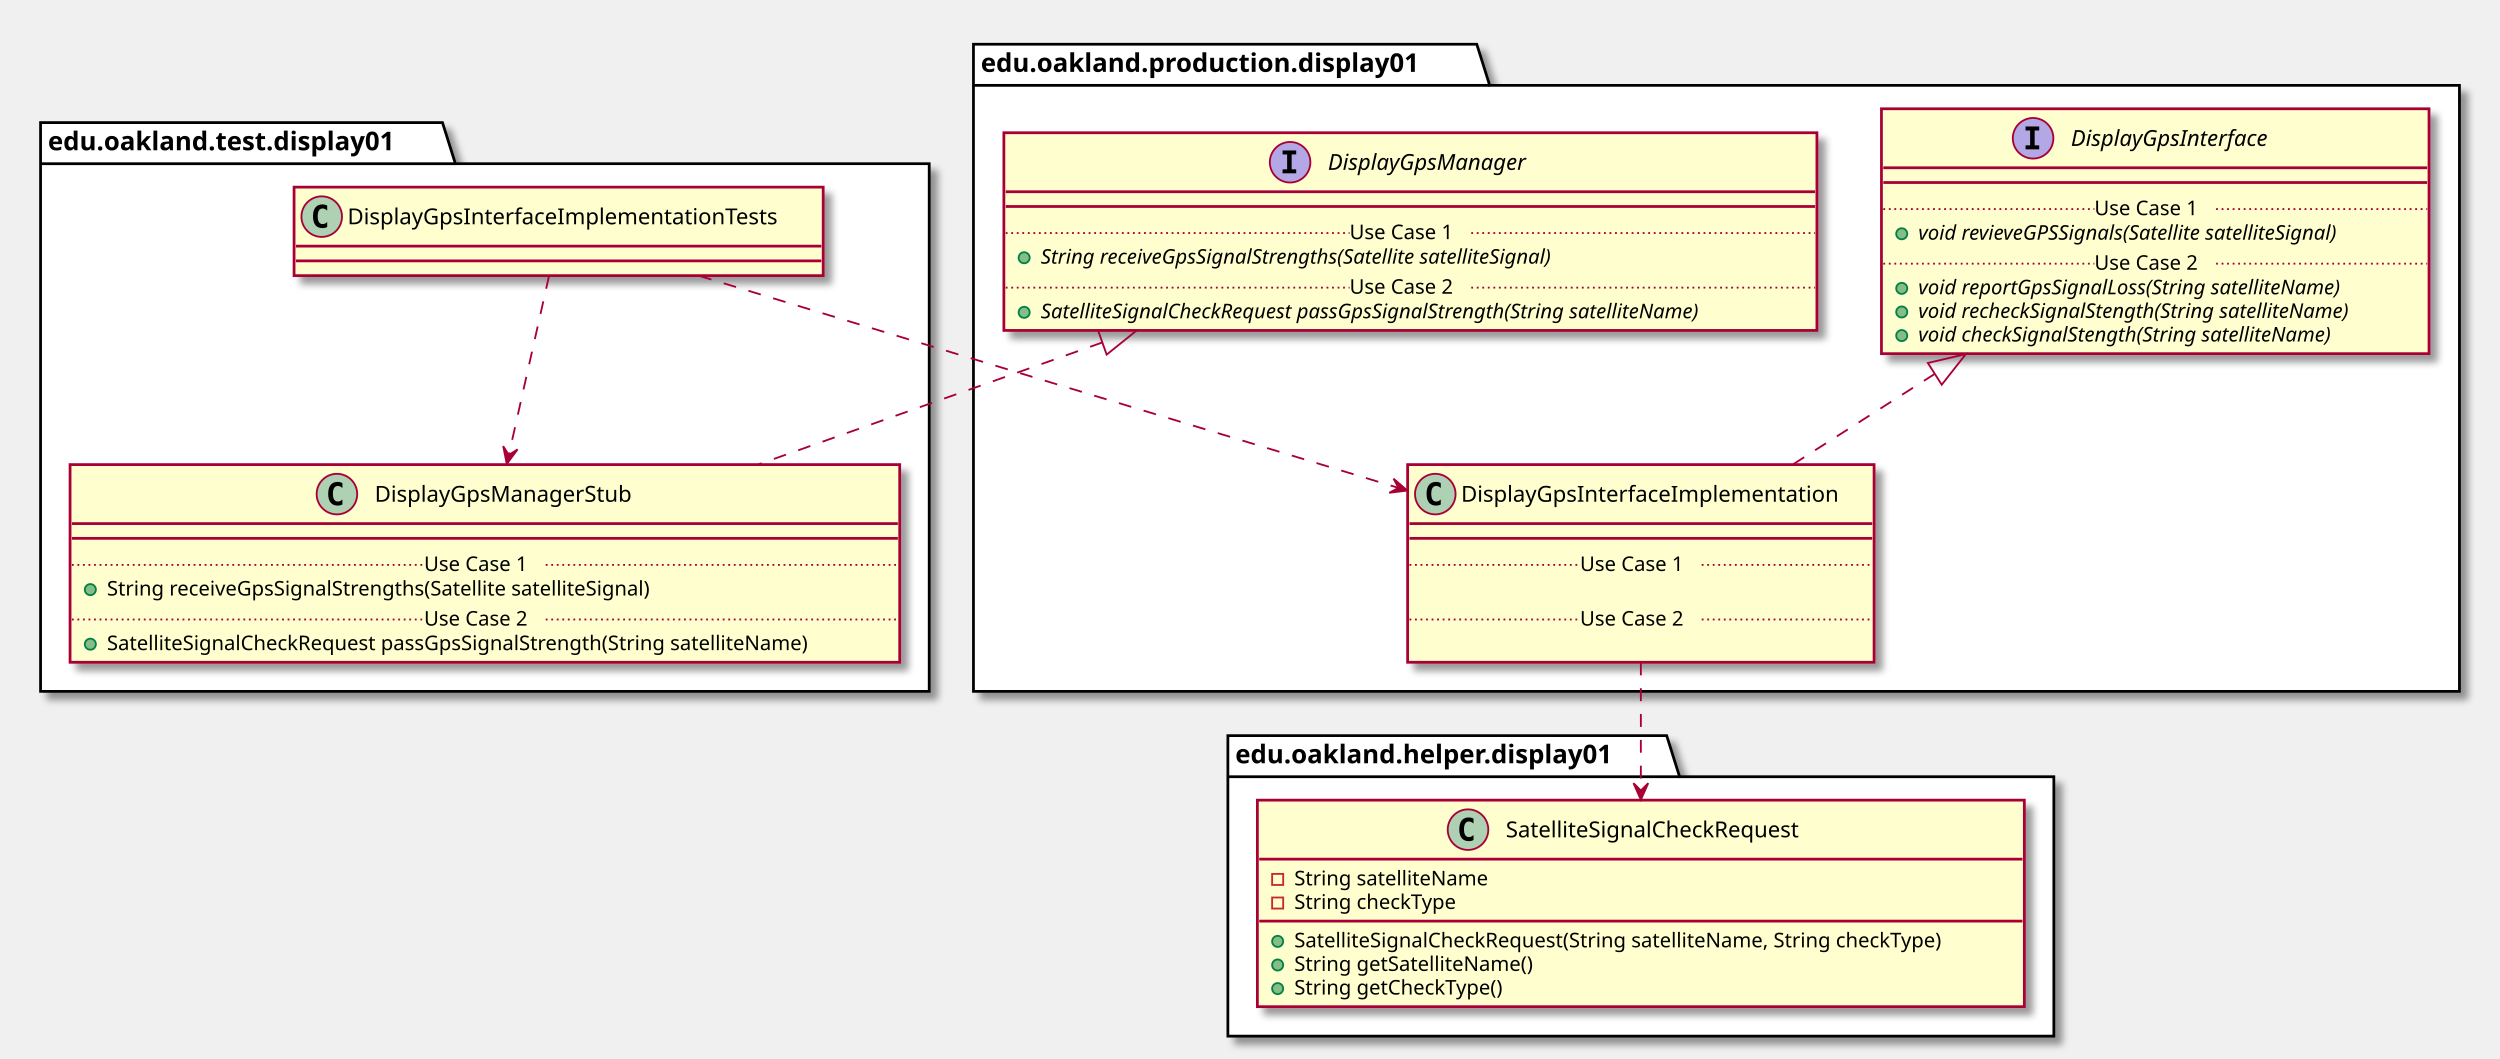
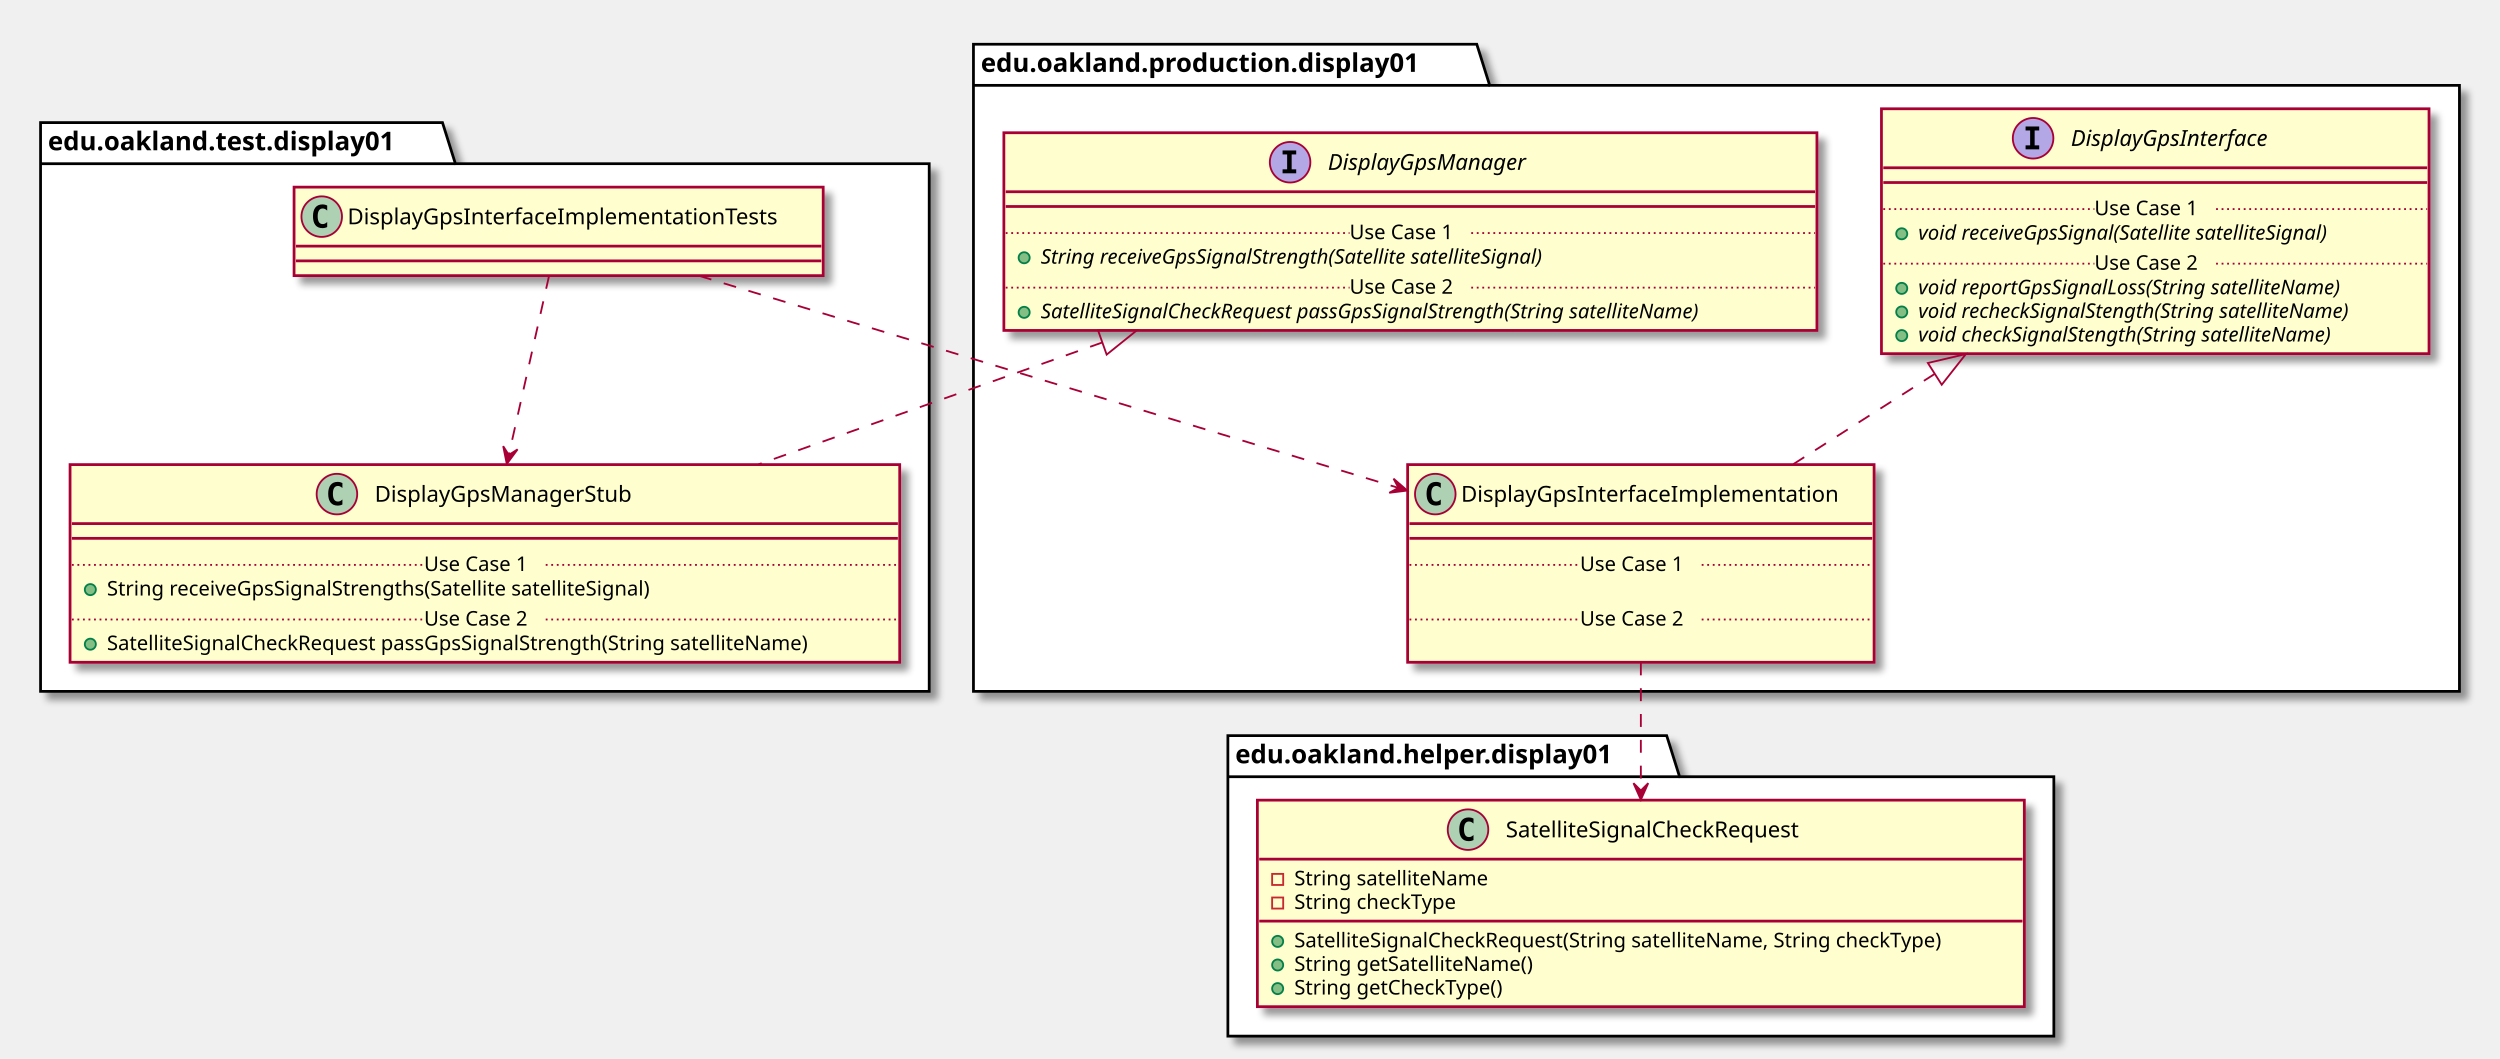
<svg xmlns="http://www.w3.org/2000/svg" contentScriptType="application/ecmascript" contentStyleType="text/css" height="574px" preserveAspectRatio="none" style="width:1356px;height:574px;" version="1.1" viewBox="0 0 1356 574" width="1356px" zoomAndPan="magnify">
  <defs>
-     <filter height="300%" id="f5dt4r0shzog0" width="300%" x="-1" y="-1">
+     <filter height="300%" id="f11pjh0xdqymp7" width="300%" x="-1" y="-1">
      <feGaussianBlur result="blurOut" stdDeviation="2.0" />
      <feColorMatrix in="blurOut" result="blurOut2" type="matrix" values="0 0 0 0 0 0 0 0 0 0 0 0 0 0 0 0 0 0 .4 0" />
      <feOffset dx="4.0" dy="4.0" in="blurOut2" result="blurOut3" />
      <feBlend in="SourceGraphic" in2="blurOut3" mode="normal" />
    </filter>
  </defs>
  <g>
-     <polygon fill="#FFFFFF" filter="url(#f5dt4r0shzog0)" points="22,66.5,240,66.5,247,88.797,504,88.797,504,375,22,375,22,66.5" style="stroke: #000000; stroke-width: 1.5;" />
+     <polygon fill="#FFFFFF" filter="url(#f11pjh0xdqymp7)" points="22,66.5,240,66.5,247,88.797,504,88.797,504,375,22,375,22,66.5" style="stroke: #000000; stroke-width: 1.5;" />
    <line style="stroke: #000000; stroke-width: 1.5;" x1="22" x2="247" y1="88.797" y2="88.797" />
    <text fill="#000000" font-family="sans-serif" font-size="14" font-weight="bold" lengthAdjust="spacingAndGlyphs" textLength="212" x="26" y="81.495">edu.oakland.test.display01</text>
-     <polygon fill="#FFFFFF" filter="url(#f5dt4r0shzog0)" points="528,24,801,24,808,46.297,1334,46.297,1334,375,528,375,528,24" style="stroke: #000000; stroke-width: 1.5;" />
+     <polygon fill="#FFFFFF" filter="url(#f11pjh0xdqymp7)" points="528,24,801,24,808,46.297,1334,46.297,1334,375,528,375,528,24" style="stroke: #000000; stroke-width: 1.5;" />
    <line style="stroke: #000000; stroke-width: 1.5;" x1="528" x2="808" y1="46.297" y2="46.297" />
    <text fill="#000000" font-family="sans-serif" font-size="14" font-weight="bold" lengthAdjust="spacingAndGlyphs" textLength="267" x="532" y="38.995">edu.oakland.production.display01</text>
-     <polygon fill="#FFFFFF" filter="url(#f5dt4r0shzog0)" points="666,399,904,399,911,421.297,1114,421.297,1114,562,666,562,666,399" style="stroke: #000000; stroke-width: 1.5;" />
+     <polygon fill="#FFFFFF" filter="url(#f11pjh0xdqymp7)" points="666,399,904,399,911,421.297,1114,421.297,1114,562,666,562,666,399" style="stroke: #000000; stroke-width: 1.5;" />
    <line style="stroke: #000000; stroke-width: 1.5;" x1="666" x2="911" y1="421.297" y2="421.297" />
    <text fill="#000000" font-family="sans-serif" font-size="14" font-weight="bold" lengthAdjust="spacingAndGlyphs" textLength="232" x="670" y="413.995">edu.oakland.helper.display01</text>
-     <rect fill="#FEFECE" filter="url(#f5dt4r0shzog0)" height="48" id="DisplayGpsInterfaceImplementationTests" style="stroke: #A80036; stroke-width: 1.5;" width="287" x="159.5" y="101.5" />
+     <rect fill="#FEFECE" filter="url(#f11pjh0xdqymp7)" height="48" id="DisplayGpsInterfaceImplementationTests" style="stroke: #A80036; stroke-width: 1.5;" width="287" x="159.5" y="101.5" />
    <ellipse cx="174.5" cy="117.5" fill="#ADD1B2" rx="11" ry="11" style="stroke: #A80036; stroke-width: 1.0;" />
    <path d="M177.469,123.141 Q176.891,123.438 176.25,123.578 Q175.609,123.734 174.906,123.734 Q172.406,123.734 171.078,122.094 Q169.766,120.438 169.766,117.312 Q169.766,114.188 171.078,112.531 Q172.406,110.875 174.906,110.875 Q175.609,110.875 176.25,111.031 Q176.906,111.188 177.469,111.484 L177.469,114.203 Q176.844,113.625 176.25,113.359 Q175.656,113.078 175.031,113.078 Q173.688,113.078 173,114.156 Q172.312,115.219 172.312,117.312 Q172.312,119.406 173,120.484 Q173.688,121.547 175.031,121.547 Q175.656,121.547 176.25,121.281 Q176.844,121 177.469,120.422 L177.469,123.141 Z " />
    <text fill="#000000" font-family="sans-serif" font-size="12" lengthAdjust="spacingAndGlyphs" textLength="255" x="188.5" y="121.654">DisplayGpsInterfaceImplementationTests</text>
    <line style="stroke: #A80036; stroke-width: 1.5;" x1="160.5" x2="445.5" y1="133.5" y2="133.5" />
    <line style="stroke: #A80036; stroke-width: 1.5;" x1="160.5" x2="445.5" y1="141.5" y2="141.5" />
-     <rect fill="#FEFECE" filter="url(#f5dt4r0shzog0)" height="107.219" id="DisplayGpsManagerStub" style="stroke: #A80036; stroke-width: 1.5;" width="450" x="38" y="252" />
+     <rect fill="#FEFECE" filter="url(#f11pjh0xdqymp7)" height="107.219" id="DisplayGpsManagerStub" style="stroke: #A80036; stroke-width: 1.5;" width="450" x="38" y="252" />
    <ellipse cx="182.75" cy="268" fill="#ADD1B2" rx="11" ry="11" style="stroke: #A80036; stroke-width: 1.0;" />
    <path d="M185.719,273.641 Q185.141,273.938 184.5,274.078 Q183.859,274.234 183.156,274.234 Q180.656,274.234 179.328,272.594 Q178.016,270.938 178.016,267.812 Q178.016,264.688 179.328,263.031 Q180.656,261.375 183.156,261.375 Q183.859,261.375 184.5,261.531 Q185.156,261.688 185.719,261.984 L185.719,264.703 Q185.094,264.125 184.5,263.859 Q183.906,263.578 183.281,263.578 Q181.938,263.578 181.25,264.656 Q180.562,265.719 180.562,267.812 Q180.562,269.906 181.25,270.984 Q181.938,272.047 183.281,272.047 Q183.906,272.047 184.5,271.781 Q185.094,271.5 185.719,270.922 L185.719,273.641 Z " />
    <text fill="#000000" font-family="sans-serif" font-size="12" lengthAdjust="spacingAndGlyphs" textLength="152" x="203.25" y="272.154">DisplayGpsManagerStub</text>
    <line style="stroke: #A80036; stroke-width: 1.5;" x1="39" x2="487" y1="284" y2="284" />
    <line style="stroke: #A80036; stroke-width: 1.5;" x1="39" x2="487" y1="292" y2="292" />
    <ellipse cx="49" cy="319.805" fill="#84BE84" rx="3" ry="3" style="stroke: #038048; stroke-width: 1.0;" />
    <text fill="#000000" font-family="sans-serif" font-size="11" lengthAdjust="spacingAndGlyphs" textLength="331" x="58" y="323.015">String receiveGpsSignalStrengths(Satellite satelliteSignal)</text>
    <line style="stroke: #A80036; stroke-width: 1.0; stroke-dasharray: 1.0,2.0;" x1="39" x2="230" y1="306.402" y2="306.402" />
    <text fill="#000000" font-family="sans-serif" font-size="11" lengthAdjust="spacingAndGlyphs" textLength="66" x="230" y="309.71">Use Case 1</text>
    <line style="stroke: #A80036; stroke-width: 1.0; stroke-dasharray: 1.0,2.0;" x1="296" x2="487" y1="306.402" y2="306.402" />
    <ellipse cx="49" cy="349.414" fill="#84BE84" rx="3" ry="3" style="stroke: #038048; stroke-width: 1.0;" />
    <text fill="#000000" font-family="sans-serif" font-size="11" lengthAdjust="spacingAndGlyphs" textLength="424" x="58" y="352.625">SatelliteSignalCheckRequest passGpsSignalStrength(String satelliteName)</text>
    <line style="stroke: #A80036; stroke-width: 1.0; stroke-dasharray: 1.0,2.0;" x1="39" x2="230" y1="336.012" y2="336.012" />
    <text fill="#000000" font-family="sans-serif" font-size="11" lengthAdjust="spacingAndGlyphs" textLength="66" x="230" y="339.32">Use Case 2</text>
    <line style="stroke: #A80036; stroke-width: 1.0; stroke-dasharray: 1.0,2.0;" x1="296" x2="487" y1="336.012" y2="336.012" />
-     <rect fill="#FEFECE" filter="url(#f5dt4r0shzog0)" height="107.219" id="DisplayGpsManager" style="stroke: #A80036; stroke-width: 1.5;" width="441" x="544.5" y="72" />
+     <rect fill="#FEFECE" filter="url(#f11pjh0xdqymp7)" height="107.219" id="DisplayGpsManager" style="stroke: #A80036; stroke-width: 1.5;" width="441" x="544.5" y="72" />
    <ellipse cx="699.75" cy="88" fill="#B4A7E5" rx="11" ry="11" style="stroke: #A80036; stroke-width: 1.0;" />
    <path d="M695.672,83.766 L695.672,81.609 L703.062,81.609 L703.062,83.766 L700.594,83.766 L700.594,91.844 L703.062,91.844 L703.062,94 L695.672,94 L695.672,91.844 L698.141,91.844 L698.141,83.766 L695.672,83.766 Z " />
    <text fill="#000000" font-family="sans-serif" font-size="12" font-style="italic" lengthAdjust="spacingAndGlyphs" textLength="122" x="720.25" y="92.154">DisplayGpsManager</text>
    <line style="stroke: #A80036; stroke-width: 1.5;" x1="545.5" x2="984.5" y1="104" y2="104" />
    <line style="stroke: #A80036; stroke-width: 1.5;" x1="545.5" x2="984.5" y1="112" y2="112" />
    <ellipse cx="555.5" cy="139.805" fill="#84BE84" rx="3" ry="3" style="stroke: #038048; stroke-width: 1.0;" />
-     <text fill="#000000" font-family="sans-serif" font-size="11" font-style="italic" lengthAdjust="spacingAndGlyphs" textLength="324" x="564.5" y="143.015">String receiveGpsSignalStrengths(Satellite satelliteSignal)</text>
+     <text fill="#000000" font-family="sans-serif" font-size="11" font-style="italic" lengthAdjust="spacingAndGlyphs" textLength="318" x="564.5" y="143.015">String receiveGpsSignalStrength(Satellite satelliteSignal)</text>
    <line style="stroke: #A80036; stroke-width: 1.0; stroke-dasharray: 1.0,2.0;" x1="545.5" x2="732" y1="126.402" y2="126.402" />
    <text fill="#000000" font-family="sans-serif" font-size="11" lengthAdjust="spacingAndGlyphs" textLength="66" x="732" y="129.71">Use Case 1</text>
    <line style="stroke: #A80036; stroke-width: 1.0; stroke-dasharray: 1.0,2.0;" x1="798" x2="984.5" y1="126.402" y2="126.402" />
    <ellipse cx="555.5" cy="169.414" fill="#84BE84" rx="3" ry="3" style="stroke: #038048; stroke-width: 1.0;" />
    <text fill="#000000" font-family="sans-serif" font-size="11" font-style="italic" lengthAdjust="spacingAndGlyphs" textLength="415" x="564.5" y="172.625">SatelliteSignalCheckRequest passGpsSignalStrength(String satelliteName)</text>
    <line style="stroke: #A80036; stroke-width: 1.0; stroke-dasharray: 1.0,2.0;" x1="545.5" x2="732" y1="156.012" y2="156.012" />
    <text fill="#000000" font-family="sans-serif" font-size="11" lengthAdjust="spacingAndGlyphs" textLength="66" x="732" y="159.32">Use Case 2</text>
    <line style="stroke: #A80036; stroke-width: 1.0; stroke-dasharray: 1.0,2.0;" x1="798" x2="984.5" y1="156.012" y2="156.012" />
-     <rect fill="#FEFECE" filter="url(#f5dt4r0shzog0)" height="107.219" id="DisplayGpsInterfaceImplementation" style="stroke: #A80036; stroke-width: 1.5;" width="253" x="763.5" y="252" />
+     <rect fill="#FEFECE" filter="url(#f11pjh0xdqymp7)" height="107.219" id="DisplayGpsInterfaceImplementation" style="stroke: #A80036; stroke-width: 1.5;" width="253" x="763.5" y="252" />
    <ellipse cx="778.5" cy="268" fill="#ADD1B2" rx="11" ry="11" style="stroke: #A80036; stroke-width: 1.0;" />
    <path d="M781.469,273.641 Q780.891,273.938 780.25,274.078 Q779.609,274.234 778.906,274.234 Q776.406,274.234 775.078,272.594 Q773.766,270.938 773.766,267.812 Q773.766,264.688 775.078,263.031 Q776.406,261.375 778.906,261.375 Q779.609,261.375 780.25,261.531 Q780.906,261.688 781.469,261.984 L781.469,264.703 Q780.844,264.125 780.25,263.859 Q779.656,263.578 779.031,263.578 Q777.688,263.578 777,264.656 Q776.312,265.719 776.312,267.812 Q776.312,269.906 777,270.984 Q777.688,272.047 779.031,272.047 Q779.656,272.047 780.25,271.781 Q780.844,271.5 781.469,270.922 L781.469,273.641 Z " />
    <text fill="#000000" font-family="sans-serif" font-size="12" lengthAdjust="spacingAndGlyphs" textLength="221" x="792.5" y="272.154">DisplayGpsInterfaceImplementation</text>
    <line style="stroke: #A80036; stroke-width: 1.5;" x1="764.5" x2="1015.5" y1="284" y2="284" />
    <line style="stroke: #A80036; stroke-width: 1.5;" x1="764.5" x2="1015.5" y1="292" y2="292" />
    <text fill="#000000" font-family="sans-serif" font-size="11" lengthAdjust="spacingAndGlyphs" textLength="0" x="773.5" y="323.015" />
    <line style="stroke: #A80036; stroke-width: 1.0; stroke-dasharray: 1.0,2.0;" x1="764.5" x2="857" y1="306.402" y2="306.402" />
    <text fill="#000000" font-family="sans-serif" font-size="11" lengthAdjust="spacingAndGlyphs" textLength="66" x="857" y="309.71">Use Case 1</text>
    <line style="stroke: #A80036; stroke-width: 1.0; stroke-dasharray: 1.0,2.0;" x1="923" x2="1015.5" y1="306.402" y2="306.402" />
    <text fill="#000000" font-family="sans-serif" font-size="11" lengthAdjust="spacingAndGlyphs" textLength="0" x="773.5" y="352.625" />
    <line style="stroke: #A80036; stroke-width: 1.0; stroke-dasharray: 1.0,2.0;" x1="764.5" x2="857" y1="336.012" y2="336.012" />
    <text fill="#000000" font-family="sans-serif" font-size="11" lengthAdjust="spacingAndGlyphs" textLength="66" x="857" y="339.32">Use Case 2</text>
    <line style="stroke: #A80036; stroke-width: 1.0; stroke-dasharray: 1.0,2.0;" x1="923" x2="1015.5" y1="336.012" y2="336.012" />
-     <rect fill="#FEFECE" filter="url(#f5dt4r0shzog0)" height="132.828" id="DisplayGpsInterface" style="stroke: #A80036; stroke-width: 1.5;" width="297" x="1020.5" y="59" />
+     <rect fill="#FEFECE" filter="url(#f11pjh0xdqymp7)" height="132.828" id="DisplayGpsInterface" style="stroke: #A80036; stroke-width: 1.5;" width="297" x="1020.5" y="59" />
    <ellipse cx="1102.75" cy="75" fill="#B4A7E5" rx="11" ry="11" style="stroke: #A80036; stroke-width: 1.0;" />
    <path d="M1098.672,70.766 L1098.672,68.609 L1106.062,68.609 L1106.062,70.766 L1103.594,70.766 L1103.594,78.844 L1106.062,78.844 L1106.062,81 L1098.672,81 L1098.672,78.844 L1101.141,78.844 L1101.141,70.766 L1098.672,70.766 Z " />
    <text fill="#000000" font-family="sans-serif" font-size="12" font-style="italic" lengthAdjust="spacingAndGlyphs" textLength="124" x="1123.25" y="79.154">DisplayGpsInterface</text>
    <line style="stroke: #A80036; stroke-width: 1.5;" x1="1021.5" x2="1316.5" y1="91" y2="91" />
    <line style="stroke: #A80036; stroke-width: 1.5;" x1="1021.5" x2="1316.5" y1="99" y2="99" />
    <ellipse cx="1031.5" cy="126.805" fill="#84BE84" rx="3" ry="3" style="stroke: #038048; stroke-width: 1.0;" />
-     <text fill="#000000" font-family="sans-serif" font-size="11" font-style="italic" lengthAdjust="spacingAndGlyphs" textLength="269" x="1040.5" y="130.015">void revieveGPSSignals(Satellite satelliteSignal)</text>
+     <text fill="#000000" font-family="sans-serif" font-size="11" font-style="italic" lengthAdjust="spacingAndGlyphs" textLength="261" x="1040.5" y="130.015">void receiveGpsSignal(Satellite satelliteSignal)</text>
    <line style="stroke: #A80036; stroke-width: 1.0; stroke-dasharray: 1.0,2.0;" x1="1021.5" x2="1136" y1="113.402" y2="113.402" />
    <text fill="#000000" font-family="sans-serif" font-size="11" lengthAdjust="spacingAndGlyphs" textLength="66" x="1136" y="116.71">Use Case 1</text>
    <line style="stroke: #A80036; stroke-width: 1.0; stroke-dasharray: 1.0,2.0;" x1="1202" x2="1316.5" y1="113.402" y2="113.402" />
    <ellipse cx="1031.5" cy="156.414" fill="#84BE84" rx="3" ry="3" style="stroke: #038048; stroke-width: 1.0;" />
    <text fill="#000000" font-family="sans-serif" font-size="11" font-style="italic" lengthAdjust="spacingAndGlyphs" textLength="266" x="1040.5" y="159.625">void reportGpsSignalLoss(String satelliteName)</text>
    <ellipse cx="1031.5" cy="169.219" fill="#84BE84" rx="3" ry="3" style="stroke: #038048; stroke-width: 1.0;" />
    <text fill="#000000" font-family="sans-serif" font-size="11" font-style="italic" lengthAdjust="spacingAndGlyphs" textLength="271" x="1040.5" y="172.429">void recheckSignalStength(String satelliteName)</text>
    <ellipse cx="1031.5" cy="182.023" fill="#84BE84" rx="3" ry="3" style="stroke: #038048; stroke-width: 1.0;" />
    <text fill="#000000" font-family="sans-serif" font-size="11" font-style="italic" lengthAdjust="spacingAndGlyphs" textLength="259" x="1040.5" y="185.234">void checkSignalStength(String satelliteName)</text>
    <line style="stroke: #A80036; stroke-width: 1.0; stroke-dasharray: 1.0,2.0;" x1="1021.5" x2="1136" y1="143.012" y2="143.012" />
    <text fill="#000000" font-family="sans-serif" font-size="11" lengthAdjust="spacingAndGlyphs" textLength="66" x="1136" y="146.32">Use Case 2</text>
    <line style="stroke: #A80036; stroke-width: 1.0; stroke-dasharray: 1.0,2.0;" x1="1202" x2="1316.5" y1="143.012" y2="143.012" />
-     <rect fill="#FEFECE" filter="url(#f5dt4r0shzog0)" height="112.023" id="SatelliteSignalCheckRequest" style="stroke: #A80036; stroke-width: 1.5;" width="416" x="682" y="434" />
+     <rect fill="#FEFECE" filter="url(#f11pjh0xdqymp7)" height="112.023" id="SatelliteSignalCheckRequest" style="stroke: #A80036; stroke-width: 1.5;" width="416" x="682" y="434" />
    <ellipse cx="796.25" cy="450" fill="#ADD1B2" rx="11" ry="11" style="stroke: #A80036; stroke-width: 1.0;" />
    <path d="M799.219,455.641 Q798.641,455.938 798,456.078 Q797.359,456.234 796.656,456.234 Q794.156,456.234 792.828,454.594 Q791.516,452.938 791.516,449.812 Q791.516,446.688 792.828,445.031 Q794.156,443.375 796.656,443.375 Q797.359,443.375 798,443.531 Q798.656,443.688 799.219,443.984 L799.219,446.703 Q798.594,446.125 798,445.859 Q797.406,445.578 796.781,445.578 Q795.438,445.578 794.75,446.656 Q794.062,447.719 794.062,449.812 Q794.062,451.906 794.75,452.984 Q795.438,454.047 796.781,454.047 Q797.406,454.047 798,453.781 Q798.594,453.5 799.219,452.922 L799.219,455.641 Z " />
    <text fill="#000000" font-family="sans-serif" font-size="12" lengthAdjust="spacingAndGlyphs" textLength="179" x="816.75" y="454.154">SatelliteSignalCheckRequest</text>
    <line style="stroke: #A80036; stroke-width: 1.5;" x1="683" x2="1097" y1="466" y2="466" />
    <rect fill="none" height="6" style="stroke: #C82930; stroke-width: 1.0;" width="6" x="690" y="474" />
    <text fill="#000000" font-family="sans-serif" font-size="11" lengthAdjust="spacingAndGlyphs" textLength="116" x="702" y="480.21">String satelliteName</text>
    <rect fill="none" height="6" style="stroke: #C82930; stroke-width: 1.0;" width="6" x="690" y="486.805" />
    <text fill="#000000" font-family="sans-serif" font-size="11" lengthAdjust="spacingAndGlyphs" textLength="97" x="702" y="493.015">String checkType</text>
    <line style="stroke: #A80036; stroke-width: 1.5;" x1="683" x2="1097" y1="499.609" y2="499.609" />
    <ellipse cx="693" cy="510.609" fill="#84BE84" rx="3" ry="3" style="stroke: #038048; stroke-width: 1.0;" />
    <text fill="#000000" font-family="sans-serif" font-size="11" lengthAdjust="spacingAndGlyphs" textLength="390" x="702" y="513.82">SatelliteSignalCheckRequest(String satelliteName, String checkType)</text>
    <ellipse cx="693" cy="523.414" fill="#84BE84" rx="3" ry="3" style="stroke: #038048; stroke-width: 1.0;" />
    <text fill="#000000" font-family="sans-serif" font-size="11" lengthAdjust="spacingAndGlyphs" textLength="143" x="702" y="526.625">String getSatelliteName()</text>
    <ellipse cx="693" cy="536.219" fill="#84BE84" rx="3" ry="3" style="stroke: #038048; stroke-width: 1.0;" />
    <text fill="#000000" font-family="sans-serif" font-size="11" lengthAdjust="spacingAndGlyphs" textLength="125" x="702" y="539.429">String getCheckType()</text>
    <path d="M597.88,185.76 C537.58,207.14 469.98,231.11 411.39,251.88 " fill="none" id="DisplayGpsManager&lt;-DisplayGpsManagerStub" style="stroke: #A80036; stroke-width: 1.0; stroke-dasharray: 7.0,7.0;" />
    <polygon fill="none" points="595.57,179.15,616.76,179.06,600.25,192.34,595.57,179.15" style="stroke: #A80036; stroke-width: 1.0;" />
    <path d="M297.77,149.77 C292.28,174.19 283.44,213.53 276.05,246.43 " fill="none" id="DisplayGpsInterfaceImplementationTests-&gt;DisplayGpsManagerStub" style="stroke: #A80036; stroke-width: 1.0; stroke-dasharray: 7.0,7.0;" />
    <polygon fill="#A80036" points="274.88,251.65,280.742,243.736,275.968,246.77,272.934,241.995,274.88,251.65" style="stroke: #A80036; stroke-width: 1.0;" />
    <path d="M1049.42,202.79 C1023.47,219.35 996.58,236.51 972.44,251.91 " fill="none" id="DisplayGpsInterface&lt;-DisplayGpsInterfaceImplementation" style="stroke: #A80036; stroke-width: 1.0; stroke-dasharray: 7.0,7.0;" />
    <polygon fill="none" points="1045.67,196.88,1066.3,192.02,1053.2,208.68,1045.67,196.88" style="stroke: #A80036; stroke-width: 1.0;" />
    <path d="M890,359.29 C890,381.01 890,406.3 890,428.75 " fill="none" id="DisplayGpsInterfaceImplementation-&gt;SatelliteSignalCheckRequest" style="stroke: #A80036; stroke-width: 1.0; stroke-dasharray: 7.0,7.0;" />
    <polygon fill="#A80036" points="890,433.79,894,424.79,890,428.79,886,424.79,890,433.79" style="stroke: #A80036; stroke-width: 1.0;" />
    <path d="M379.14,149.59 C475.14,178.7 641.72,229.21 758.49,264.62 " fill="none" id="DisplayGpsInterfaceImplementationTests-&gt;DisplayGpsInterfaceImplementation" style="stroke: #A80036; stroke-width: 1.0; stroke-dasharray: 7.0,7.0;" />
    <polygon fill="#A80036" points="763.31,266.08,755.865,259.632,758.527,264.624,753.535,267.285,763.31,266.08" style="stroke: #A80036; stroke-width: 1.0;" />
  </g>
</svg>
